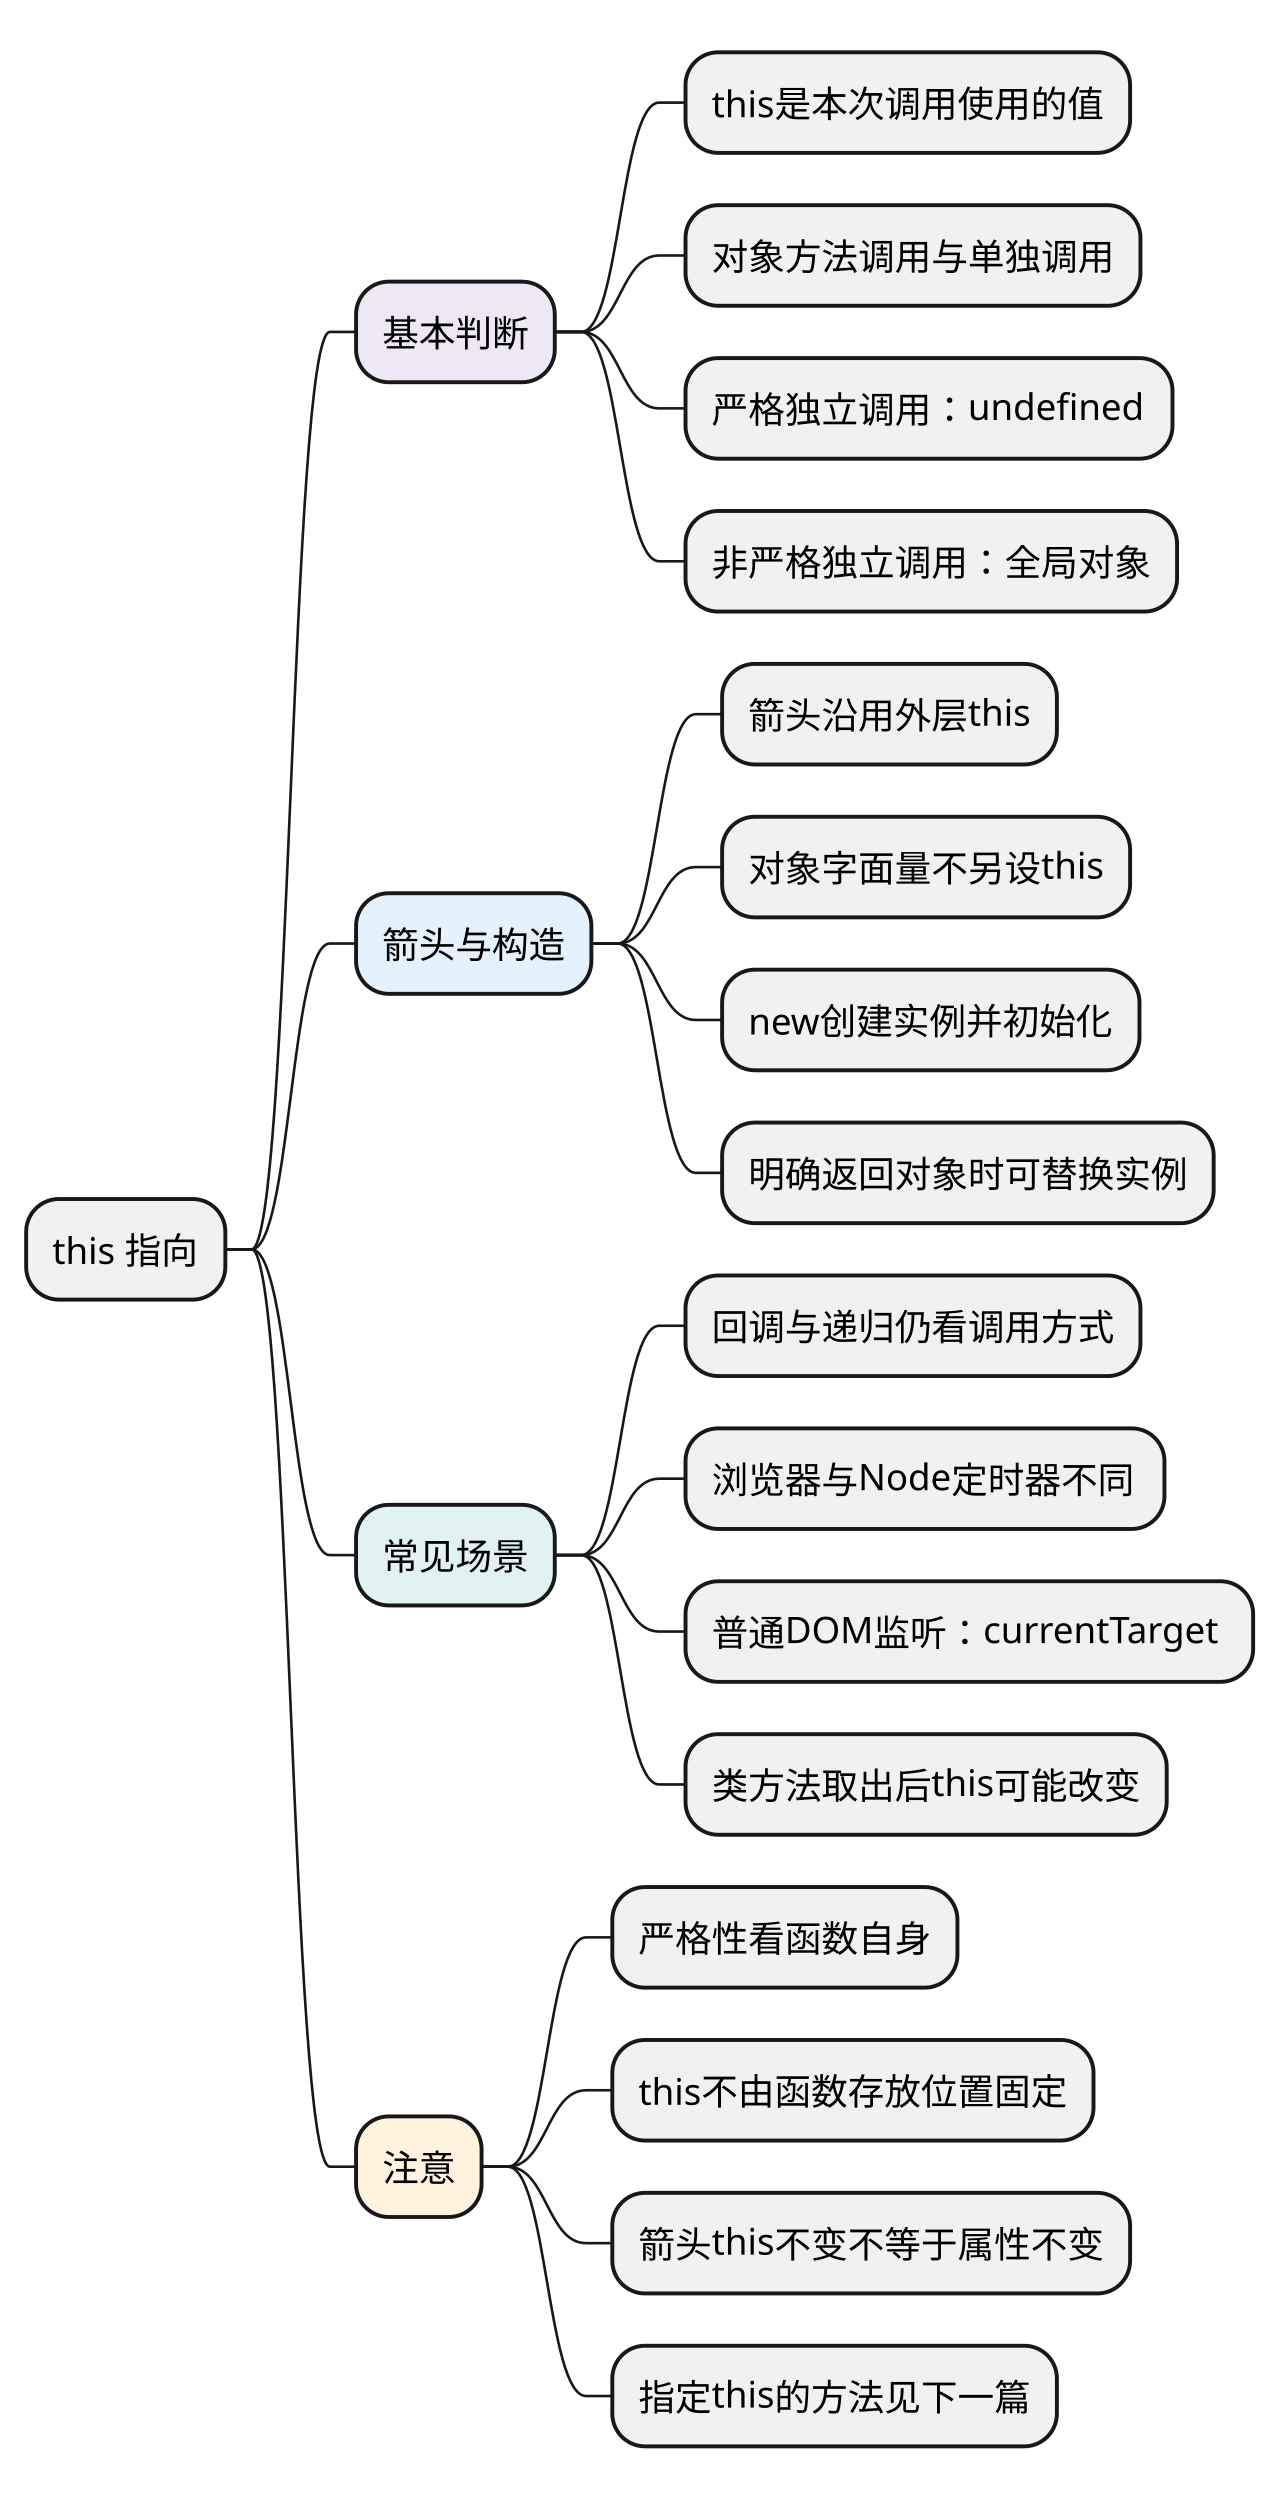
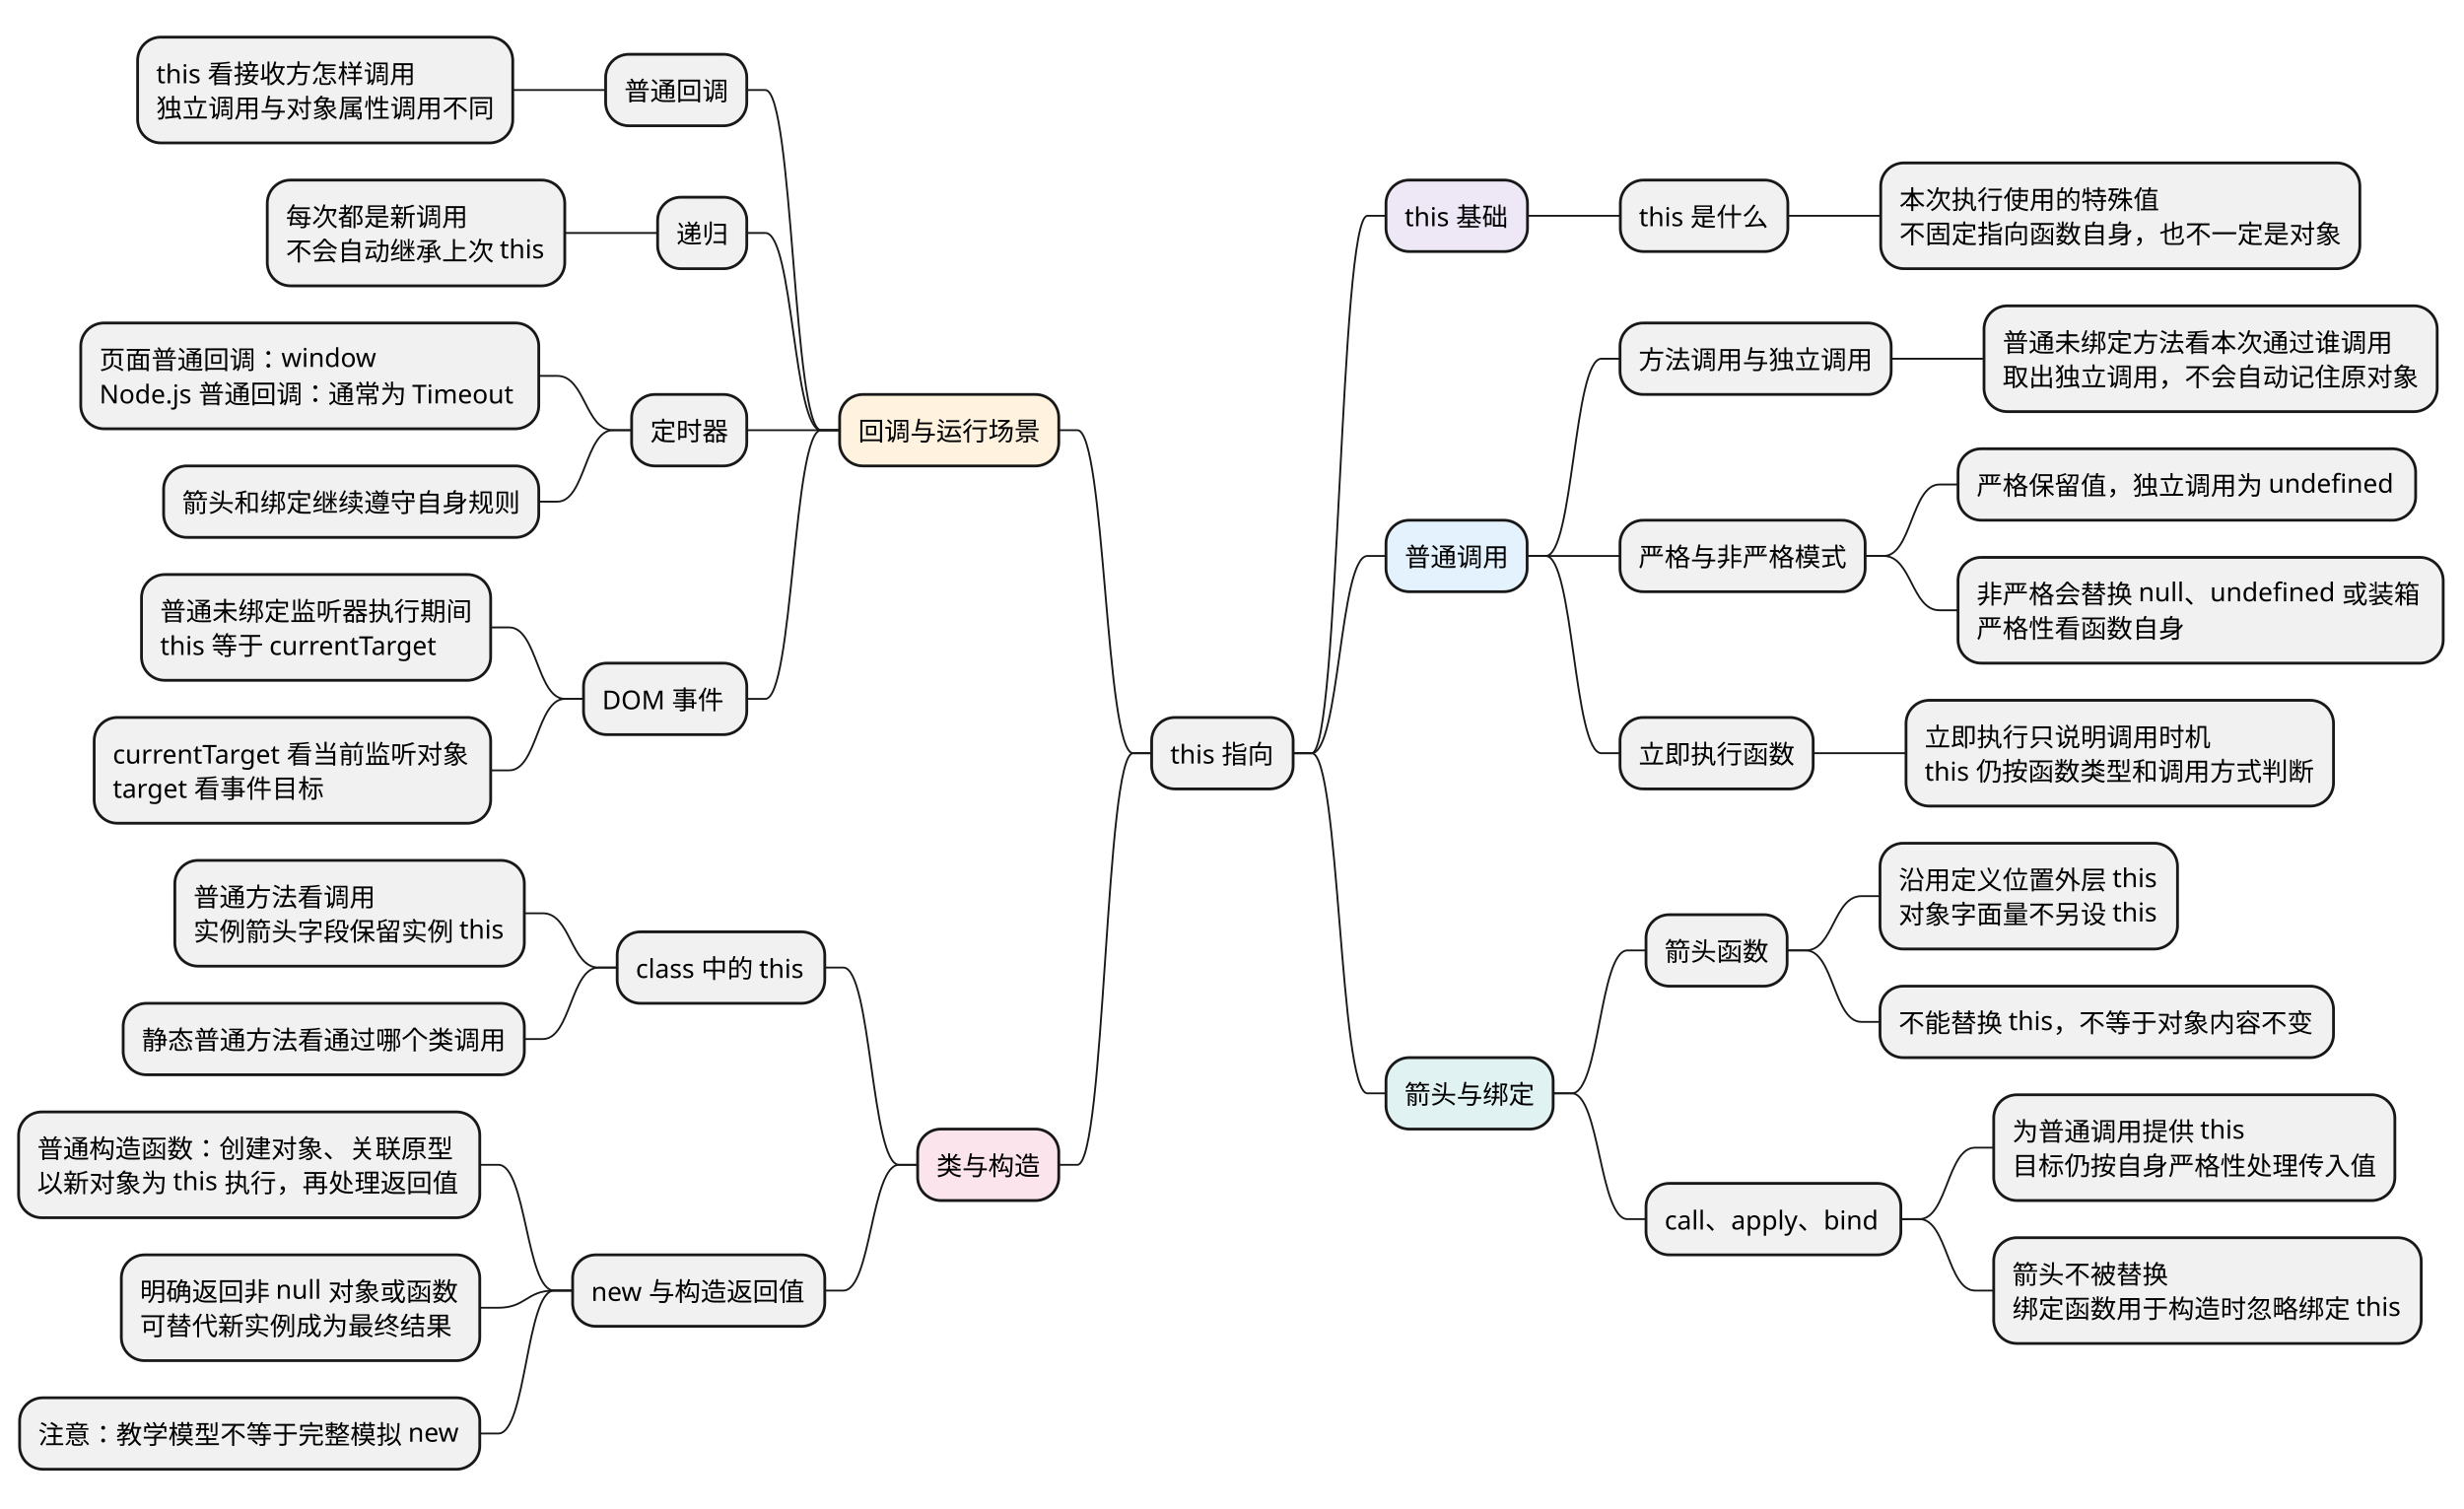
- <svg xmlns="http://www.w3.org/2000/svg" contentStyleType="text/css" data-diagram-type="MINDMAP" height="996.875px" preserveAspectRatio="none" style="width:511px;height:996px;background:#FFFFFF;" version="1.1" viewBox="0 0 511 996" width="511.458px" zoomAndPan="magnify">
+ <svg xmlns="http://www.w3.org/2000/svg" contentStyleType="text/css" data-diagram-type="MINDMAP" height="846.875px" preserveAspectRatio="none" style="width:1382px;height:846px;background:#FFFFFF;" version="1.1" viewBox="0 0 1382 846" width="1382.292px" zoomAndPan="magnify">
  <defs />
  <g>
-     <rect fill="#F1F1F1" height="40.081" rx="13.021" ry="13.021" style="stroke:#181818;stroke-width:1.562;" width="79.359" x="10.417" y="477.689" />
-     <text fill="#000000" font-family="Microsoft YaHei" font-size="14.583" lengthAdjust="spacing" textLength="58.526" x="20.833" y="503.536">this 指向</text>
-     <rect fill="#EDE7F6" height="40.081" rx="13.021" ry="13.021" style="stroke:#181818;stroke-width:1.562;" width="79.167" x="141.859" y="112.204" />
-     <text fill="#000000" font-family="Microsoft YaHei" font-size="14.583" lengthAdjust="spacing" textLength="58.333" x="152.276" y="138.052">基本判断</text>
-     <rect fill="#F1F1F1" height="40.081" rx="13.021" ry="13.021" style="stroke:#181818;stroke-width:1.562;" width="177.127" x="273.109" y="20.833" />
-     <text fill="#000000" font-family="Microsoft YaHei" font-size="14.583" lengthAdjust="spacing" textLength="156.294" x="283.526" y="46.681">this是本次调用使用的值</text>
-     <path d="M221.026,132.245 L231.442,132.245 C247.067,132.245 247.067,40.874 262.692,40.874 L273.109,40.874" fill="none" style="stroke:#181818;stroke-width:1.042;" />
-     <rect fill="#F1F1F1" height="40.081" rx="13.021" ry="13.021" style="stroke:#181818;stroke-width:1.562;" width="181.25" x="273.109" y="81.747" />
-     <text fill="#000000" font-family="Microsoft YaHei" font-size="14.583" lengthAdjust="spacing" textLength="160.417" x="283.526" y="107.595">对象方法调用与单独调用</text>
-     <path d="M221.026,132.245 L231.442,132.245 C247.067,132.245 247.067,101.788 262.692,101.788 L273.109,101.788" fill="none" style="stroke:#181818;stroke-width:1.042;" />
-     <rect fill="#F1F1F1" height="40.081" rx="13.021" ry="13.021" style="stroke:#181818;stroke-width:1.562;" width="194.018" x="273.109" y="142.661" />
-     <text fill="#000000" font-family="Microsoft YaHei" font-size="14.583" lengthAdjust="spacing" textLength="173.184" x="283.526" y="168.509">严格独立调用：undefined</text>
-     <path d="M221.026,132.245 L231.442,132.245 C247.067,132.245 247.067,162.702 262.692,162.702 L273.109,162.702" fill="none" style="stroke:#181818;stroke-width:1.042;" />
-     <rect fill="#F1F1F1" height="40.081" rx="13.021" ry="13.021" style="stroke:#181818;stroke-width:1.562;" width="195.833" x="273.109" y="203.576" />
-     <text fill="#000000" font-family="Microsoft YaHei" font-size="14.583" lengthAdjust="spacing" textLength="175" x="283.526" y="229.423">非严格独立调用：全局对象</text>
-     <path d="M221.026,132.245 L231.442,132.245 C247.067,132.245 247.067,223.616 262.692,223.616 L273.109,223.616" fill="none" style="stroke:#181818;stroke-width:1.042;" />
-     <path d="M89.776,497.729 L100.192,497.729 C115.817,497.729 115.817,132.245 131.442,132.245 L141.859,132.245" fill="none" style="stroke:#181818;stroke-width:1.042;" />
-     <rect fill="#E3F2FD" height="40.081" rx="13.021" ry="13.021" style="stroke:#181818;stroke-width:1.562;" width="93.75" x="141.859" y="355.861" />
-     <text fill="#000000" font-family="Microsoft YaHei" font-size="14.583" lengthAdjust="spacing" textLength="72.917" x="152.276" y="381.708">箭头与构造</text>
-     <rect fill="#F1F1F1" height="40.081" rx="13.021" ry="13.021" style="stroke:#181818;stroke-width:1.562;" width="133.377" x="287.692" y="264.49" />
-     <text fill="#000000" font-family="Microsoft YaHei" font-size="14.583" lengthAdjust="spacing" textLength="112.544" x="298.109" y="290.337">箭头沿用外层this</text>
-     <path d="M235.609,375.901 L246.026,375.901 C261.651,375.901 261.651,284.53 277.276,284.53 L287.692,284.53" fill="none" style="stroke:#181818;stroke-width:1.042;" />
-     <rect fill="#F1F1F1" height="40.081" rx="13.021" ry="13.021" style="stroke:#181818;stroke-width:1.562;" width="162.544" x="287.692" y="325.404" />
-     <text fill="#000000" font-family="Microsoft YaHei" font-size="14.583" lengthAdjust="spacing" textLength="141.71" x="298.109" y="351.251">对象字面量不另设this</text>
-     <path d="M235.609,375.901 L246.026,375.901 C261.651,375.901 261.651,345.444 277.276,345.444 L287.692,345.444" fill="none" style="stroke:#181818;stroke-width:1.042;" />
-     <rect fill="#F1F1F1" height="40.081" rx="13.021" ry="13.021" style="stroke:#181818;stroke-width:1.562;" width="166.275" x="287.692" y="386.318" />
-     <text fill="#000000" font-family="Microsoft YaHei" font-size="14.583" lengthAdjust="spacing" textLength="145.442" x="298.109" y="412.165">new创建实例并初始化</text>
-     <path d="M235.609,375.901 L246.026,375.901 C261.651,375.901 261.651,406.358 277.276,406.358 L287.692,406.358" fill="none" style="stroke:#181818;stroke-width:1.042;" />
-     <rect fill="#F1F1F1" height="40.081" rx="13.021" ry="13.021" style="stroke:#181818;stroke-width:1.562;" width="195.833" x="287.692" y="447.232" />
-     <text fill="#000000" font-family="Microsoft YaHei" font-size="14.583" lengthAdjust="spacing" textLength="175" x="298.109" y="473.079">明确返回对象时可替换实例</text>
-     <path d="M235.609,375.901 L246.026,375.901 C261.651,375.901 261.651,467.272 277.276,467.272 L287.692,467.272" fill="none" style="stroke:#181818;stroke-width:1.042;" />
-     <path d="M89.776,497.729 L100.192,497.729 C115.817,497.729 115.817,375.901 131.442,375.901 L141.859,375.901" fill="none" style="stroke:#181818;stroke-width:1.042;" />
-     <rect fill="#E0F2F1" height="40.081" rx="13.021" ry="13.021" style="stroke:#181818;stroke-width:1.562;" width="79.167" x="141.859" y="599.517" />
-     <text fill="#000000" font-family="Microsoft YaHei" font-size="14.583" lengthAdjust="spacing" textLength="58.333" x="152.276" y="625.365">常见场景</text>
-     <rect fill="#F1F1F1" height="40.081" rx="13.021" ry="13.021" style="stroke:#181818;stroke-width:1.562;" width="181.25" x="273.109" y="508.146" />
-     <text fill="#000000" font-family="Microsoft YaHei" font-size="14.583" lengthAdjust="spacing" textLength="160.417" x="283.526" y="533.994">回调与递归仍看调用方式</text>
-     <path d="M221.026,619.558 L231.442,619.558 C247.067,619.558 247.067,528.187 262.692,528.187 L273.109,528.187" fill="none" style="stroke:#181818;stroke-width:1.042;" />
-     <rect fill="#F1F1F1" height="40.081" rx="13.021" ry="13.021" style="stroke:#181818;stroke-width:1.562;" width="190.813" x="273.109" y="569.06" />
-     <text fill="#000000" font-family="Microsoft YaHei" font-size="14.583" lengthAdjust="spacing" textLength="169.98" x="283.526" y="594.908">浏览器与Node定时器不同</text>
-     <path d="M221.026,619.558 L231.442,619.558 C247.067,619.558 247.067,589.101 262.692,589.101 L273.109,589.101" fill="none" style="stroke:#181818;stroke-width:1.042;" />
-     <rect fill="#F1F1F1" height="40.081" rx="13.021" ry="13.021" style="stroke:#181818;stroke-width:1.562;" width="226.146" x="273.109" y="629.974" />
-     <text fill="#000000" font-family="Microsoft YaHei" font-size="14.583" lengthAdjust="spacing" textLength="205.313" x="283.526" y="655.822">普通DOM监听：currentTarget</text>
-     <path d="M221.026,619.558 L231.442,619.558 C247.067,619.558 247.067,650.015 262.692,650.015 L273.109,650.015" fill="none" style="stroke:#181818;stroke-width:1.042;" />
-     <rect fill="#F1F1F1" height="40.081" rx="13.021" ry="13.021" style="stroke:#181818;stroke-width:1.562;" width="191.71" x="273.109" y="690.889" />
-     <text fill="#000000" font-family="Microsoft YaHei" font-size="14.583" lengthAdjust="spacing" textLength="170.877" x="283.526" y="716.736">类方法取出后this可能改变</text>
-     <path d="M221.026,619.558 L231.442,619.558 C247.067,619.558 247.067,710.929 262.692,710.929 L273.109,710.929" fill="none" style="stroke:#181818;stroke-width:1.042;" />
-     <path d="M89.776,497.729 L100.192,497.729 C115.817,497.729 115.817,619.558 131.442,619.558 L141.859,619.558" fill="none" style="stroke:#181818;stroke-width:1.042;" />
-     <rect fill="#FFF3E0" height="40.081" rx="13.021" ry="13.021" style="stroke:#181818;stroke-width:1.562;" width="50" x="141.859" y="843.174" />
-     <text fill="#000000" font-family="Microsoft YaHei" font-size="14.583" lengthAdjust="spacing" textLength="29.167" x="152.276" y="869.021">注意</text>
-     <rect fill="#F1F1F1" height="40.081" rx="13.021" ry="13.021" style="stroke:#181818;stroke-width:1.562;" width="137.5" x="243.942" y="751.803" />
-     <text fill="#000000" font-family="Microsoft YaHei" font-size="14.583" lengthAdjust="spacing" textLength="116.667" x="254.359" y="777.65">严格性看函数自身</text>
-     <path d="M191.859,863.214 L202.276,863.214 C217.901,863.214 217.901,771.843 233.526,771.843 L243.942,771.843" fill="none" style="stroke:#181818;stroke-width:1.042;" />
-     <rect fill="#F1F1F1" height="40.081" rx="13.021" ry="13.021" style="stroke:#181818;stroke-width:1.562;" width="191.71" x="243.942" y="812.717" />
-     <text fill="#000000" font-family="Microsoft YaHei" font-size="14.583" lengthAdjust="spacing" textLength="170.877" x="254.359" y="838.564">this不由函数存放位置固定</text>
-     <path d="M191.859,863.214 L202.276,863.214 C217.901,863.214 217.901,832.757 233.526,832.757 L243.942,832.757" fill="none" style="stroke:#181818;stroke-width:1.042;" />
-     <rect fill="#F1F1F1" height="40.081" rx="13.021" ry="13.021" style="stroke:#181818;stroke-width:1.562;" width="206.294" x="243.942" y="873.631" />
-     <text fill="#000000" font-family="Microsoft YaHei" font-size="14.583" lengthAdjust="spacing" textLength="185.46" x="254.359" y="899.478">箭头this不变不等于属性不变</text>
-     <path d="M191.859,863.214 L202.276,863.214 C217.901,863.214 217.901,893.671 233.526,893.671 L243.942,893.671" fill="none" style="stroke:#181818;stroke-width:1.042;" />
-     <rect fill="#F1F1F1" height="40.081" rx="13.021" ry="13.021" style="stroke:#181818;stroke-width:1.562;" width="177.127" x="243.942" y="934.545" />
-     <text fill="#000000" font-family="Microsoft YaHei" font-size="14.583" lengthAdjust="spacing" textLength="156.294" x="254.359" y="960.392">指定this的方法见下一篇</text>
-     <path d="M191.859,863.214 L202.276,863.214 C217.901,863.214 217.901,954.585 233.526,954.585 L243.942,954.585" fill="none" style="stroke:#181818;stroke-width:1.042;" />
-     <path d="M89.776,497.729 L100.192,497.729 C115.817,497.729 115.817,863.214 131.442,863.214 L141.859,863.214" fill="none" style="stroke:#181818;stroke-width:1.042;" />
+     <rect fill="#F1F1F1" height="40.081" rx="13.021" ry="13.021" style="stroke:#181818;stroke-width:1.562;" width="79.359" x="645.931" y="402.394" />
+     <text fill="#000000" font-family="Microsoft YaHei" font-size="14.583" lengthAdjust="spacing" textLength="58.526" x="656.348" y="428.241">this 指向</text>
+     <rect fill="#EDE7F6" height="40.081" rx="13.021" ry="13.021" style="stroke:#181818;stroke-width:1.562;" width="79.359" x="777.373" y="100.995" />
+     <text fill="#000000" font-family="Microsoft YaHei" font-size="14.583" lengthAdjust="spacing" textLength="58.526" x="787.79" y="126.842">this 基础</text>
+     <rect fill="#F1F1F1" height="40.081" rx="13.021" ry="13.021" style="stroke:#181818;stroke-width:1.562;" width="93.942" x="908.816" y="100.995" />
+     <text fill="#000000" font-family="Microsoft YaHei" font-size="14.583" lengthAdjust="spacing" textLength="73.109" x="919.232" y="126.842">this 是什么</text>
+     <rect fill="#F1F1F1" height="59.328" rx="13.021" ry="13.021" style="stroke:#181818;stroke-width:1.562;" width="268.75" x="1054.841" y="91.371" />
+     <text fill="#000000" font-family="Microsoft YaHei" font-size="14.583" lengthAdjust="spacing" textLength="145.833" x="1065.258" y="117.219">本次执行使用的特殊值</text>
+     <text fill="#000000" font-family="Microsoft YaHei" font-size="14.583" lengthAdjust="spacing" textLength="247.917" x="1065.258" y="136.466">不固定指向函数自身，也不一定是对象</text>
+     <path d="M1002.758,121.035 L1013.174,121.035 C1028.799,121.035 1028.799,121.035 1044.424,121.035 L1054.841,121.035" fill="none" style="stroke:#181818;stroke-width:1.042;" />
+     <path d="M856.732,121.035 L867.149,121.035 C882.774,121.035 882.774,121.035 898.399,121.035 L908.816,121.035" fill="none" style="stroke:#181818;stroke-width:1.042;" />
+     <path d="M725.29,422.434 L735.707,422.434 C751.332,422.434 751.332,121.035 766.957,121.035 L777.373,121.035" fill="none" style="stroke:#181818;stroke-width:1.042;" />
+     <rect fill="#E3F2FD" height="40.081" rx="13.021" ry="13.021" style="stroke:#181818;stroke-width:1.562;" width="79.167" x="777.373" y="291.775" />
+     <text fill="#000000" font-family="Microsoft YaHei" font-size="14.583" lengthAdjust="spacing" textLength="58.333" x="787.79" y="317.622">普通调用</text>
+     <rect fill="#F1F1F1" height="40.081" rx="13.021" ry="13.021" style="stroke:#181818;stroke-width:1.562;" width="152.083" x="908.623" y="181.156" />
+     <text fill="#000000" font-family="Microsoft YaHei" font-size="14.583" lengthAdjust="spacing" textLength="131.25" x="919.04" y="207.004">方法调用与独立调用</text>
+     <rect fill="#F1F1F1" height="59.328" rx="13.021" ry="13.021" style="stroke:#181818;stroke-width:1.562;" width="254.167" x="1112.79" y="171.533" />
+     <text fill="#000000" font-family="Microsoft YaHei" font-size="14.583" lengthAdjust="spacing" textLength="218.75" x="1123.207" y="197.38">普通未绑定方法看本次通过谁调用</text>
+     <text fill="#000000" font-family="Microsoft YaHei" font-size="14.583" lengthAdjust="spacing" textLength="233.333" x="1123.207" y="216.627">取出独立调用，不会自动记住原对象</text>
+     <path d="M1060.707,201.197 L1071.123,201.197 C1086.748,201.197 1086.748,201.197 1102.373,201.197 L1112.79,201.197" fill="none" style="stroke:#181818;stroke-width:1.042;" />
+     <path d="M856.54,311.815 L866.957,311.815 C882.582,311.815 882.582,201.197 898.207,201.197 L908.623,201.197" fill="none" style="stroke:#181818;stroke-width:1.042;" />
+     <rect fill="#F1F1F1" height="40.081" rx="13.021" ry="13.021" style="stroke:#181818;stroke-width:1.562;" width="137.5" x="908.623" y="291.775" />
+     <text fill="#000000" font-family="Microsoft YaHei" font-size="14.583" lengthAdjust="spacing" textLength="116.667" x="919.04" y="317.622">严格与非严格模式</text>
+     <rect fill="#F1F1F1" height="40.081" rx="13.021" ry="13.021" style="stroke:#181818;stroke-width:1.562;" width="256.666" x="1098.207" y="251.694" />
+     <text fill="#000000" font-family="Microsoft YaHei" font-size="14.583" lengthAdjust="spacing" textLength="235.833" x="1108.623" y="277.542">严格保留值，独立调用为 undefined</text>
+     <path d="M1046.123,311.815 L1056.54,311.815 C1072.165,311.815 1072.165,271.735 1087.79,271.735 L1098.207,271.735" fill="none" style="stroke:#181818;stroke-width:1.042;" />
+     <rect fill="#F1F1F1" height="59.328" rx="13.021" ry="13.021" style="stroke:#181818;stroke-width:1.562;" width="272.132" x="1098.207" y="312.608" />
+     <text fill="#000000" font-family="Microsoft YaHei" font-size="14.583" lengthAdjust="spacing" textLength="251.299" x="1108.623" y="338.456">非严格会替换 null、undefined 或装箱</text>
+     <text fill="#000000" font-family="Microsoft YaHei" font-size="14.583" lengthAdjust="spacing" textLength="116.667" x="1108.623" y="357.703">严格性看函数自身</text>
+     <path d="M1046.123,311.815 L1056.54,311.815 C1072.165,311.815 1072.165,342.272 1087.79,342.272 L1098.207,342.272" fill="none" style="stroke:#181818;stroke-width:1.042;" />
+     <path d="M856.54,311.815 L866.957,311.815 C882.582,311.815 882.582,311.815 898.207,311.815 L908.623,311.815" fill="none" style="stroke:#181818;stroke-width:1.042;" />
+     <rect fill="#F1F1F1" height="40.081" rx="13.021" ry="13.021" style="stroke:#181818;stroke-width:1.562;" width="108.333" x="908.623" y="402.394" />
+     <text fill="#000000" font-family="Microsoft YaHei" font-size="14.583" lengthAdjust="spacing" textLength="87.5" x="919.04" y="428.241">立即执行函数</text>
+     <rect fill="#F1F1F1" height="59.328" rx="13.021" ry="13.021" style="stroke:#181818;stroke-width:1.562;" width="239.776" x="1069.04" y="392.77" />
+     <text fill="#000000" font-family="Microsoft YaHei" font-size="14.583" lengthAdjust="spacing" textLength="160.417" x="1079.457" y="418.617">立即执行只说明调用时机</text>
+     <text fill="#000000" font-family="Microsoft YaHei" font-size="14.583" lengthAdjust="spacing" textLength="218.942" x="1079.457" y="437.865">this 仍按函数类型和调用方式判断</text>
+     <path d="M1016.957,422.434 L1027.373,422.434 C1042.998,422.434 1042.998,422.434 1058.623,422.434 L1069.04,422.434" fill="none" style="stroke:#181818;stroke-width:1.042;" />
+     <path d="M856.54,311.815 L866.957,311.815 C882.582,311.815 882.582,422.434 898.207,422.434 L908.623,422.434" fill="none" style="stroke:#181818;stroke-width:1.042;" />
+     <path d="M725.29,422.434 L735.707,422.434 C751.332,422.434 751.332,311.815 766.957,311.815 L777.373,311.815" fill="none" style="stroke:#181818;stroke-width:1.042;" />
+     <rect fill="#E0F2F1" height="40.081" rx="13.021" ry="13.021" style="stroke:#181818;stroke-width:1.562;" width="93.75" x="777.373" y="593.174" />
+     <text fill="#000000" font-family="Microsoft YaHei" font-size="14.583" lengthAdjust="spacing" textLength="72.917" x="787.79" y="619.021">箭头与绑定</text>
+     <rect fill="#F1F1F1" height="40.081" rx="13.021" ry="13.021" style="stroke:#181818;stroke-width:1.562;" width="79.167" x="923.207" y="513.012" />
+     <text fill="#000000" font-family="Microsoft YaHei" font-size="14.583" lengthAdjust="spacing" textLength="58.333" x="933.623" y="538.86">箭头函数</text>
+     <rect fill="#F1F1F1" height="59.328" rx="13.021" ry="13.021" style="stroke:#181818;stroke-width:1.562;" width="166.859" x="1054.457" y="472.931" />
+     <text fill="#000000" font-family="Microsoft YaHei" font-size="14.583" lengthAdjust="spacing" textLength="146.026" x="1064.873" y="498.779">沿用定义位置外层 this</text>
+     <text fill="#000000" font-family="Microsoft YaHei" font-size="14.583" lengthAdjust="spacing" textLength="146.026" x="1064.873" y="518.026">对象字面量不另设 this</text>
+     <path d="M1002.373,533.053 L1012.79,533.053 C1028.415,533.053 1028.415,502.596 1044.04,502.596 L1054.457,502.596" fill="none" style="stroke:#181818;stroke-width:1.042;" />
+     <rect fill="#F1F1F1" height="40.081" rx="13.021" ry="13.021" style="stroke:#181818;stroke-width:1.562;" width="254.359" x="1054.457" y="553.093" />
+     <text fill="#000000" font-family="Microsoft YaHei" font-size="14.583" lengthAdjust="spacing" textLength="233.526" x="1064.873" y="578.94">不能替换 this，不等于对象内容不变</text>
+     <path d="M1002.373,533.053 L1012.79,533.053 C1028.415,533.053 1028.415,573.133 1044.04,573.133 L1054.457,573.133" fill="none" style="stroke:#181818;stroke-width:1.042;" />
+     <path d="M871.123,613.214 L881.54,613.214 C897.165,613.214 897.165,533.053 912.79,533.053 L923.207,533.053" fill="none" style="stroke:#181818;stroke-width:1.042;" />
+     <rect fill="#F1F1F1" height="40.081" rx="13.021" ry="13.021" style="stroke:#181818;stroke-width:1.562;" width="142.933" x="923.207" y="663.712" />
+     <text fill="#000000" font-family="Microsoft YaHei" font-size="14.583" lengthAdjust="spacing" textLength="122.1" x="933.623" y="689.559">call、apply、bind</text>
+     <rect fill="#F1F1F1" height="59.328" rx="13.021" ry="13.021" style="stroke:#181818;stroke-width:1.562;" width="225" x="1118.223" y="614.007" />
+     <text fill="#000000" font-family="Microsoft YaHei" font-size="14.583" lengthAdjust="spacing" textLength="131.442" x="1128.64" y="639.854">为普通调用提供 this</text>
+     <text fill="#000000" font-family="Microsoft YaHei" font-size="14.583" lengthAdjust="spacing" textLength="204.167" x="1128.64" y="659.102">目标仍按自身严格性处理传入值</text>
+     <path d="M1066.14,683.752 L1076.556,683.752 C1092.181,683.752 1092.181,643.671 1107.806,643.671 L1118.223,643.671" fill="none" style="stroke:#181818;stroke-width:1.042;" />
+     <rect fill="#F1F1F1" height="59.328" rx="13.021" ry="13.021" style="stroke:#181818;stroke-width:1.562;" width="239.776" x="1118.223" y="694.169" />
+     <text fill="#000000" font-family="Microsoft YaHei" font-size="14.583" lengthAdjust="spacing" textLength="87.5" x="1128.64" y="720.016">箭头不被替换</text>
+     <text fill="#000000" font-family="Microsoft YaHei" font-size="14.583" lengthAdjust="spacing" textLength="218.942" x="1128.64" y="739.263">绑定函数用于构造时忽略绑定 this</text>
+     <path d="M1066.14,683.752 L1076.556,683.752 C1092.181,683.752 1092.181,723.833 1107.806,723.833 L1118.223,723.833" fill="none" style="stroke:#181818;stroke-width:1.042;" />
+     <path d="M871.123,613.214 L881.54,613.214 C897.165,613.214 897.165,683.752 912.79,683.752 L923.207,683.752" fill="none" style="stroke:#181818;stroke-width:1.042;" />
+     <path d="M725.29,422.434 L735.707,422.434 C751.332,422.434 751.332,613.214 766.957,613.214 L777.373,613.214" fill="none" style="stroke:#181818;stroke-width:1.042;" />
+     <rect fill="#FFF3E0" height="40.081" rx="13.021" ry="13.021" style="stroke:#181818;stroke-width:1.562;" width="122.917" x="470.931" y="221.237" />
+     <text fill="#000000" font-family="Microsoft YaHei" font-size="14.583" lengthAdjust="spacing" textLength="102.083" x="481.348" y="247.085">回调与运行场景</text>
+     <rect fill="#F1F1F1" height="40.081" rx="13.021" ry="13.021" style="stroke:#181818;stroke-width:1.562;" width="79.167" x="339.681" y="30.457" />
+     <text fill="#000000" font-family="Microsoft YaHei" font-size="14.583" lengthAdjust="spacing" textLength="58.333" x="350.098" y="56.304">普通回调</text>
+     <rect fill="#F1F1F1" height="59.328" rx="13.021" ry="13.021" style="stroke:#181818;stroke-width:1.562;" width="210.417" x="77.181" y="20.833" />
+     <text fill="#000000" font-family="Microsoft YaHei" font-size="14.583" lengthAdjust="spacing" textLength="146.026" x="87.598" y="46.681">this 看接收方怎样调用</text>
+     <text fill="#000000" font-family="Microsoft YaHei" font-size="14.583" lengthAdjust="spacing" textLength="189.583" x="87.598" y="65.928">独立调用与对象属性调用不同</text>
+     <path d="M339.681,50.497 L329.264,50.497 C313.639,50.497 313.639,50.497 298.014,50.497 L287.598,50.497" fill="none" style="stroke:#181818;stroke-width:1.042;" />
+     <path d="M470.931,241.278 L460.514,241.278 C444.889,241.278 444.889,50.497 429.264,50.497 L418.848,50.497" fill="none" style="stroke:#181818;stroke-width:1.042;" />
+     <rect fill="#F1F1F1" height="40.081" rx="13.021" ry="13.021" style="stroke:#181818;stroke-width:1.562;" width="50" x="368.848" y="110.619" />
+     <text fill="#000000" font-family="Microsoft YaHei" font-size="14.583" lengthAdjust="spacing" textLength="29.167" x="379.264" y="136.466">递归</text>
+     <rect fill="#F1F1F1" height="59.328" rx="13.021" ry="13.021" style="stroke:#181818;stroke-width:1.562;" width="166.859" x="149.905" y="100.995" />
+     <text fill="#000000" font-family="Microsoft YaHei" font-size="14.583" lengthAdjust="spacing" textLength="102.083" x="160.322" y="126.842">每次都是新调用</text>
+     <text fill="#000000" font-family="Microsoft YaHei" font-size="14.583" lengthAdjust="spacing" textLength="146.026" x="160.322" y="146.09">不会自动继承上次 this</text>
+     <path d="M368.848,130.659 L358.431,130.659 C342.806,130.659 342.806,130.659 327.181,130.659 L316.764,130.659" fill="none" style="stroke:#181818;stroke-width:1.042;" />
+     <path d="M470.931,241.278 L460.514,241.278 C444.889,241.278 444.889,130.659 429.264,130.659 L418.848,130.659" fill="none" style="stroke:#181818;stroke-width:1.042;" />
+     <rect fill="#F1F1F1" height="40.081" rx="13.021" ry="13.021" style="stroke:#181818;stroke-width:1.562;" width="64.583" x="354.264" y="221.237" />
+     <text fill="#000000" font-family="Microsoft YaHei" font-size="14.583" lengthAdjust="spacing" textLength="43.75" x="364.681" y="247.085">定时器</text>
+     <rect fill="#F1F1F1" height="59.328" rx="13.021" ry="13.021" style="stroke:#181818;stroke-width:1.562;" width="256.887" x="45.294" y="181.156" />
+     <text fill="#000000" font-family="Microsoft YaHei" font-size="14.583" lengthAdjust="spacing" textLength="156.579" x="55.711" y="207.004">页面普通回调：window</text>
+     <text fill="#000000" font-family="Microsoft YaHei" font-size="14.583" lengthAdjust="spacing" textLength="236.054" x="55.711" y="226.251">Node.js 普通回调：通常为 Timeout</text>
+     <path d="M354.264,241.278 L343.848,241.278 C328.223,241.278 328.223,210.821 312.598,210.821 L302.181,210.821" fill="none" style="stroke:#181818;stroke-width:1.042;" />
+     <rect fill="#F1F1F1" height="40.081" rx="13.021" ry="13.021" style="stroke:#181818;stroke-width:1.562;" width="210.417" x="91.764" y="261.318" />
+     <text fill="#000000" font-family="Microsoft YaHei" font-size="14.583" lengthAdjust="spacing" textLength="189.583" x="102.181" y="287.165">箭头和绑定继续遵守自身规则</text>
+     <path d="M354.264,241.278 L343.848,241.278 C328.223,241.278 328.223,281.358 312.598,281.358 L302.181,281.358" fill="none" style="stroke:#181818;stroke-width:1.042;" />
+     <path d="M470.931,241.278 L460.514,241.278 C444.889,241.278 444.889,241.278 429.264,241.278 L418.848,241.278" fill="none" style="stroke:#181818;stroke-width:1.042;" />
+     <rect fill="#F1F1F1" height="40.081" rx="13.021" ry="13.021" style="stroke:#181818;stroke-width:1.562;" width="91.557" x="327.291" y="371.937" />
+     <text fill="#000000" font-family="Microsoft YaHei" font-size="14.583" lengthAdjust="spacing" textLength="70.724" x="337.707" y="397.784">DOM 事件</text>
+     <rect fill="#F1F1F1" height="59.328" rx="13.021" ry="13.021" style="stroke:#181818;stroke-width:1.562;" width="195.833" x="79.374" y="322.232" />
+     <text fill="#000000" font-family="Microsoft YaHei" font-size="14.583" lengthAdjust="spacing" textLength="175" x="89.791" y="348.079">普通未绑定监听器执行期间</text>
+     <text fill="#000000" font-family="Microsoft YaHei" font-size="14.583" lengthAdjust="spacing" textLength="157.996" x="89.791" y="367.327">this 等于 currentTarget</text>
+     <path d="M327.291,391.977 L316.874,391.977 C301.249,391.977 301.249,351.896 285.624,351.896 L275.207,351.896" fill="none" style="stroke:#181818;stroke-width:1.042;" />
+     <rect fill="#F1F1F1" height="59.328" rx="13.021" ry="13.021" style="stroke:#181818;stroke-width:1.562;" width="222.387" x="52.821" y="402.394" />
+     <text fill="#000000" font-family="Microsoft YaHei" font-size="14.583" lengthAdjust="spacing" textLength="201.553" x="63.237" y="428.241">currentTarget 看当前监听对象</text>
+     <text fill="#000000" font-family="Microsoft YaHei" font-size="14.583" lengthAdjust="spacing" textLength="119.33" x="63.237" y="447.488">target 看事件目标</text>
+     <path d="M327.291,391.977 L316.874,391.977 C301.249,391.977 301.249,432.058 285.624,432.058 L275.207,432.058" fill="none" style="stroke:#181818;stroke-width:1.042;" />
+     <path d="M470.931,241.278 L460.514,241.278 C444.889,241.278 444.889,391.977 429.264,391.977 L418.848,391.977" fill="none" style="stroke:#181818;stroke-width:1.042;" />
+     <path d="M645.931,422.434 L635.514,422.434 C619.889,422.434 619.889,241.278 604.264,241.278 L593.848,241.278" fill="none" style="stroke:#181818;stroke-width:1.042;" />
+     <rect fill="#FCE4EC" height="40.081" rx="13.021" ry="13.021" style="stroke:#181818;stroke-width:1.562;" width="79.167" x="514.681" y="633.255" />
+     <text fill="#000000" font-family="Microsoft YaHei" font-size="14.583" lengthAdjust="spacing" textLength="58.333" x="525.098" y="659.102">类与构造</text>
+     <rect fill="#F1F1F1" height="40.081" rx="13.021" ry="13.021" style="stroke:#181818;stroke-width:1.562;" width="116.43" x="346.168" y="522.636" />
+     <text fill="#000000" font-family="Microsoft YaHei" font-size="14.583" lengthAdjust="spacing" textLength="95.596" x="356.585" y="548.483">class 中的 this</text>
+     <rect fill="#F1F1F1" height="59.328" rx="13.021" ry="13.021" style="stroke:#181818;stroke-width:1.562;" width="196.026" x="98.059" y="482.555" />
+     <text fill="#000000" font-family="Microsoft YaHei" font-size="14.583" lengthAdjust="spacing" textLength="102.083" x="108.476" y="508.402">普通方法看调用</text>
+     <text fill="#000000" font-family="Microsoft YaHei" font-size="14.583" lengthAdjust="spacing" textLength="175.192" x="108.476" y="527.65">实例箭头字段保留实例 this</text>
+     <path d="M346.168,542.676 L335.751,542.676 C320.126,542.676 320.126,512.219 304.501,512.219 L294.085,512.219" fill="none" style="stroke:#181818;stroke-width:1.042;" />
+     <rect fill="#F1F1F1" height="40.081" rx="13.021" ry="13.021" style="stroke:#181818;stroke-width:1.562;" width="225" x="69.085" y="562.717" />
+     <text fill="#000000" font-family="Microsoft YaHei" font-size="14.583" lengthAdjust="spacing" textLength="204.167" x="79.501" y="588.564">静态普通方法看通过哪个类调用</text>
+     <path d="M346.168,542.676 L335.751,542.676 C320.126,542.676 320.126,582.757 304.501,582.757 L294.085,582.757" fill="none" style="stroke:#181818;stroke-width:1.042;" />
+     <path d="M514.681,653.295 L504.264,653.295 C488.639,653.295 488.639,542.676 473.014,542.676 L462.598,542.676" fill="none" style="stroke:#181818;stroke-width:1.042;" />
+     <rect fill="#F1F1F1" height="40.081" rx="13.021" ry="13.021" style="stroke:#181818;stroke-width:1.562;" width="141.423" x="321.174" y="703.792" />
+     <text fill="#000000" font-family="Microsoft YaHei" font-size="14.583" lengthAdjust="spacing" textLength="120.59" x="331.591" y="729.64">new 与构造返回值</text>
+     <rect fill="#F1F1F1" height="59.328" rx="13.021" ry="13.021" style="stroke:#181818;stroke-width:1.562;" width="258.674" x="10.417" y="623.631" />
+     <text fill="#000000" font-family="Microsoft YaHei" font-size="14.583" lengthAdjust="spacing" textLength="233.333" x="20.833" y="649.478">普通构造函数：创建对象、关联原型</text>
+     <text fill="#000000" font-family="Microsoft YaHei" font-size="14.583" lengthAdjust="spacing" textLength="237.841" x="20.833" y="668.726">以新对象为 this 执行，再处理返回值</text>
+     <path d="M321.174,723.833 L310.757,723.833 C295.132,723.833 295.132,653.295 279.507,653.295 L269.091,653.295" fill="none" style="stroke:#181818;stroke-width:1.042;" />
+     <rect fill="#F1F1F1" height="59.328" rx="13.021" ry="13.021" style="stroke:#181818;stroke-width:1.562;" width="201.031" x="68.059" y="703.792" />
+     <text fill="#000000" font-family="Microsoft YaHei" font-size="14.583" lengthAdjust="spacing" textLength="180.198" x="78.476" y="729.64">明确返回非 null 对象或函数</text>
+     <text fill="#000000" font-family="Microsoft YaHei" font-size="14.583" lengthAdjust="spacing" textLength="175" x="78.476" y="748.887">可替代新实例成为最终结果</text>
+     <path d="M321.174,723.833 L310.757,723.833 C295.132,723.833 295.132,733.456 279.507,733.456 L269.091,733.456" fill="none" style="stroke:#181818;stroke-width:1.042;" />
+     <rect fill="#F1F1F1" height="40.081" rx="13.021" ry="13.021" style="stroke:#181818;stroke-width:1.562;" width="258.09" x="11.001" y="783.954" />
+     <text fill="#000000" font-family="Microsoft YaHei" font-size="14.583" lengthAdjust="spacing" textLength="237.257" x="21.417" y="809.801">注意：教学模型不等于完整模拟 new</text>
+     <path d="M321.174,723.833 L310.757,723.833 C295.132,723.833 295.132,803.994 279.507,803.994 L269.091,803.994" fill="none" style="stroke:#181818;stroke-width:1.042;" />
+     <path d="M514.681,653.295 L504.264,653.295 C488.639,653.295 488.639,723.833 473.014,723.833 L462.598,723.833" fill="none" style="stroke:#181818;stroke-width:1.042;" />
+     <path d="M645.931,422.434 L635.514,422.434 C619.889,422.434 619.889,653.295 604.264,653.295 L593.848,653.295" fill="none" style="stroke:#181818;stroke-width:1.042;" />
  </g>
</svg>
